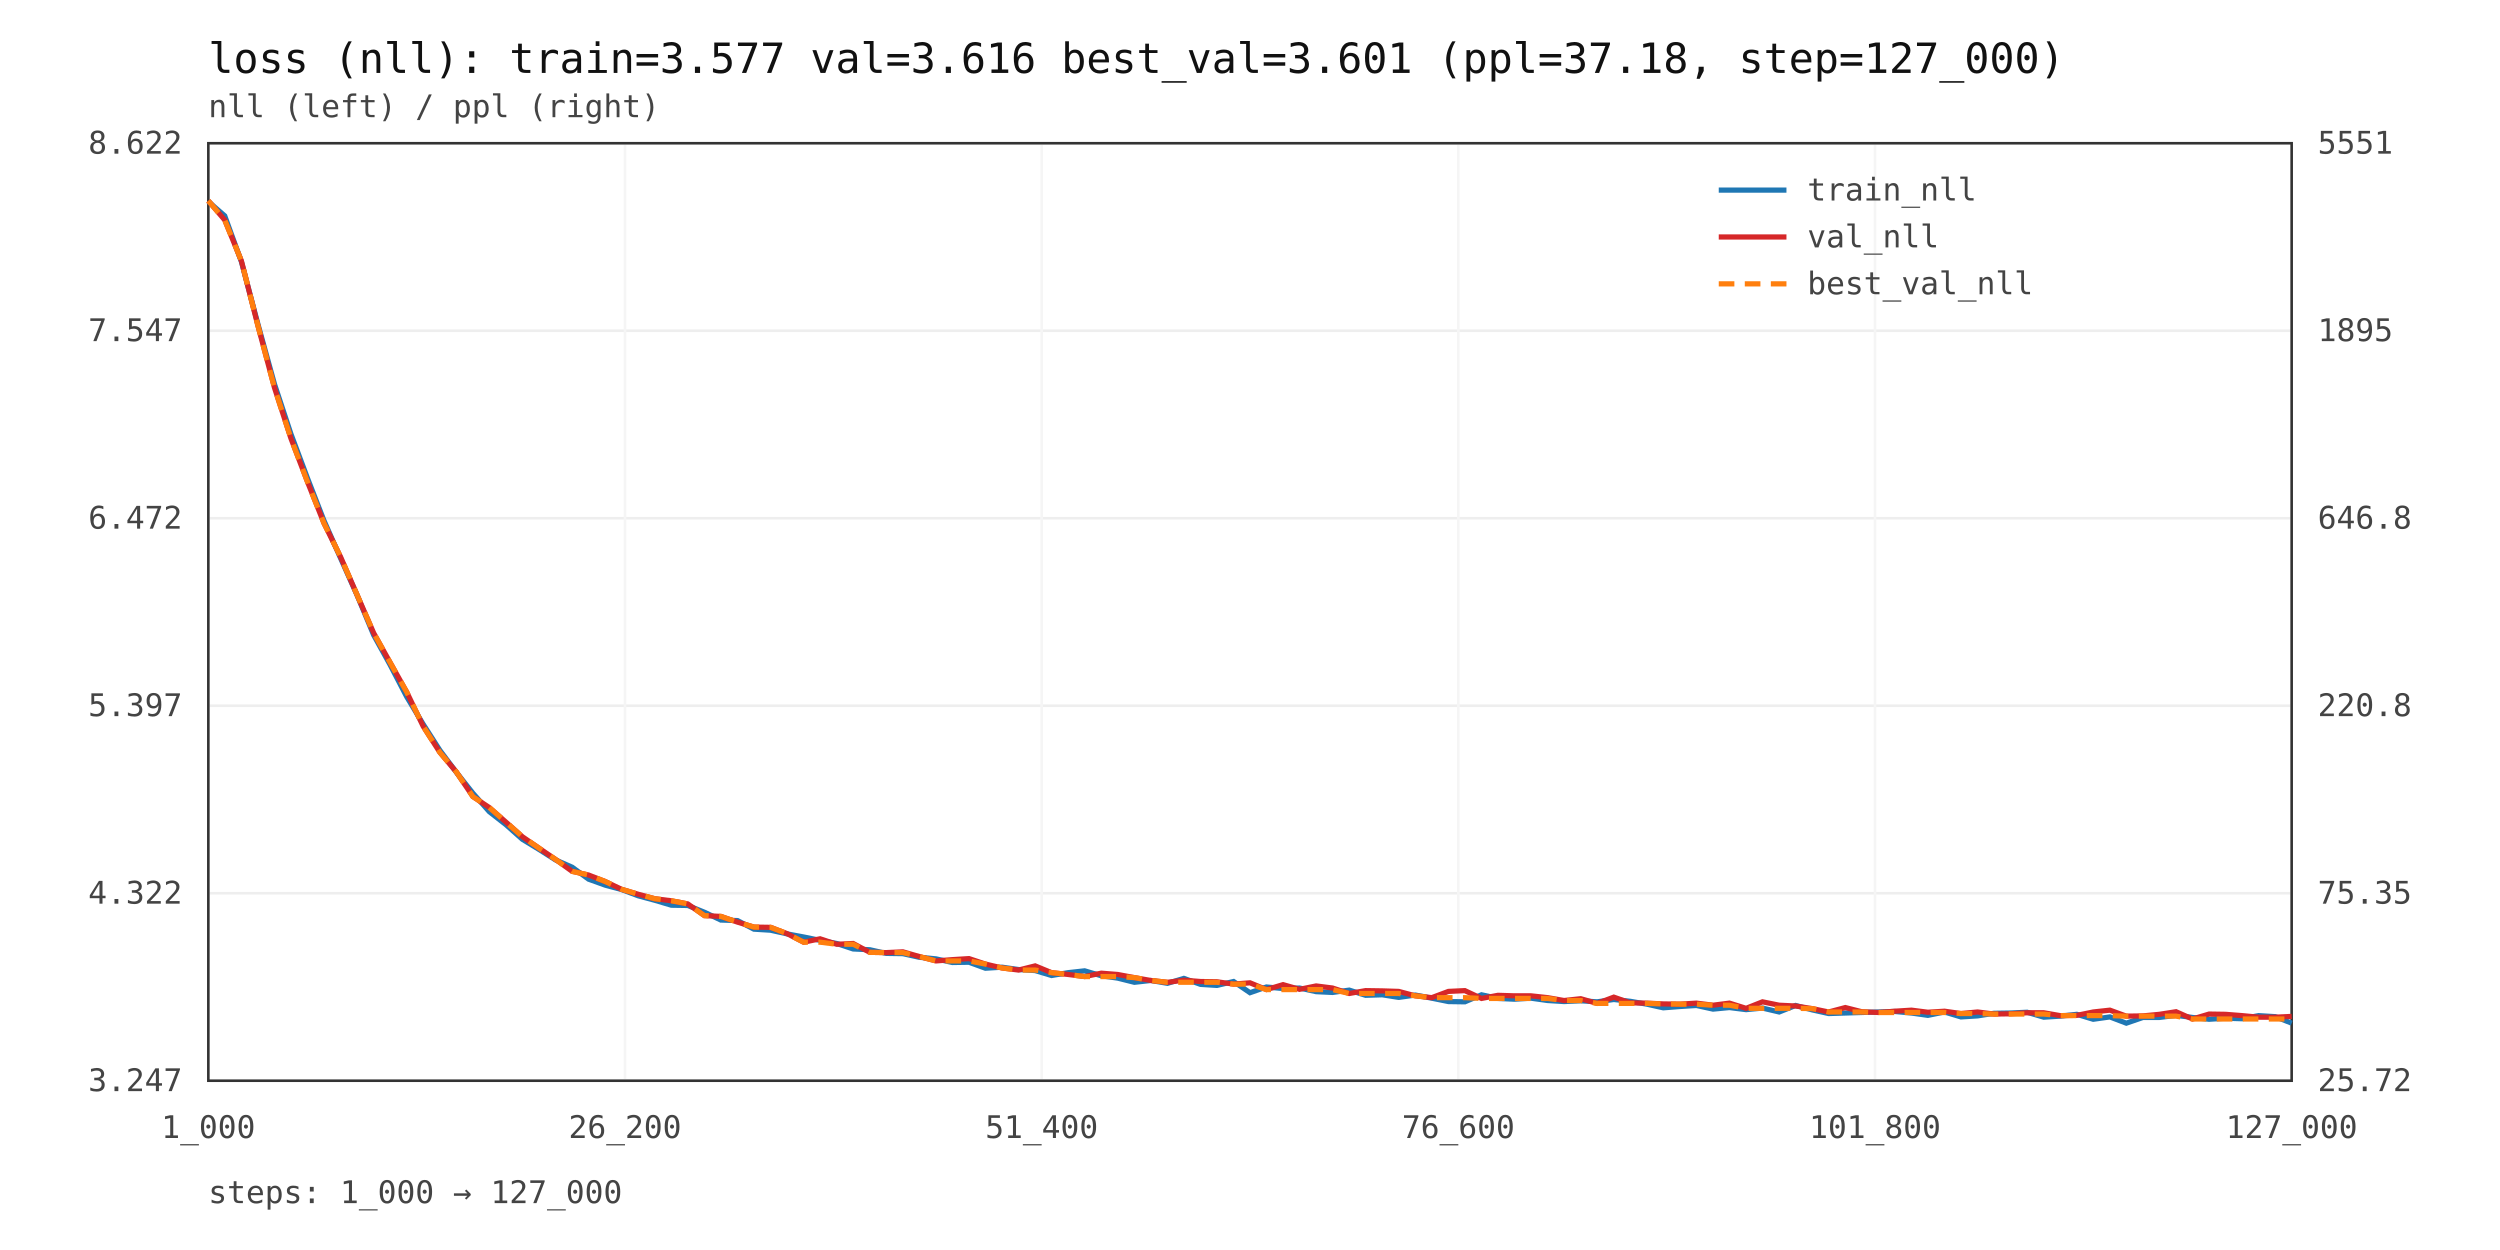
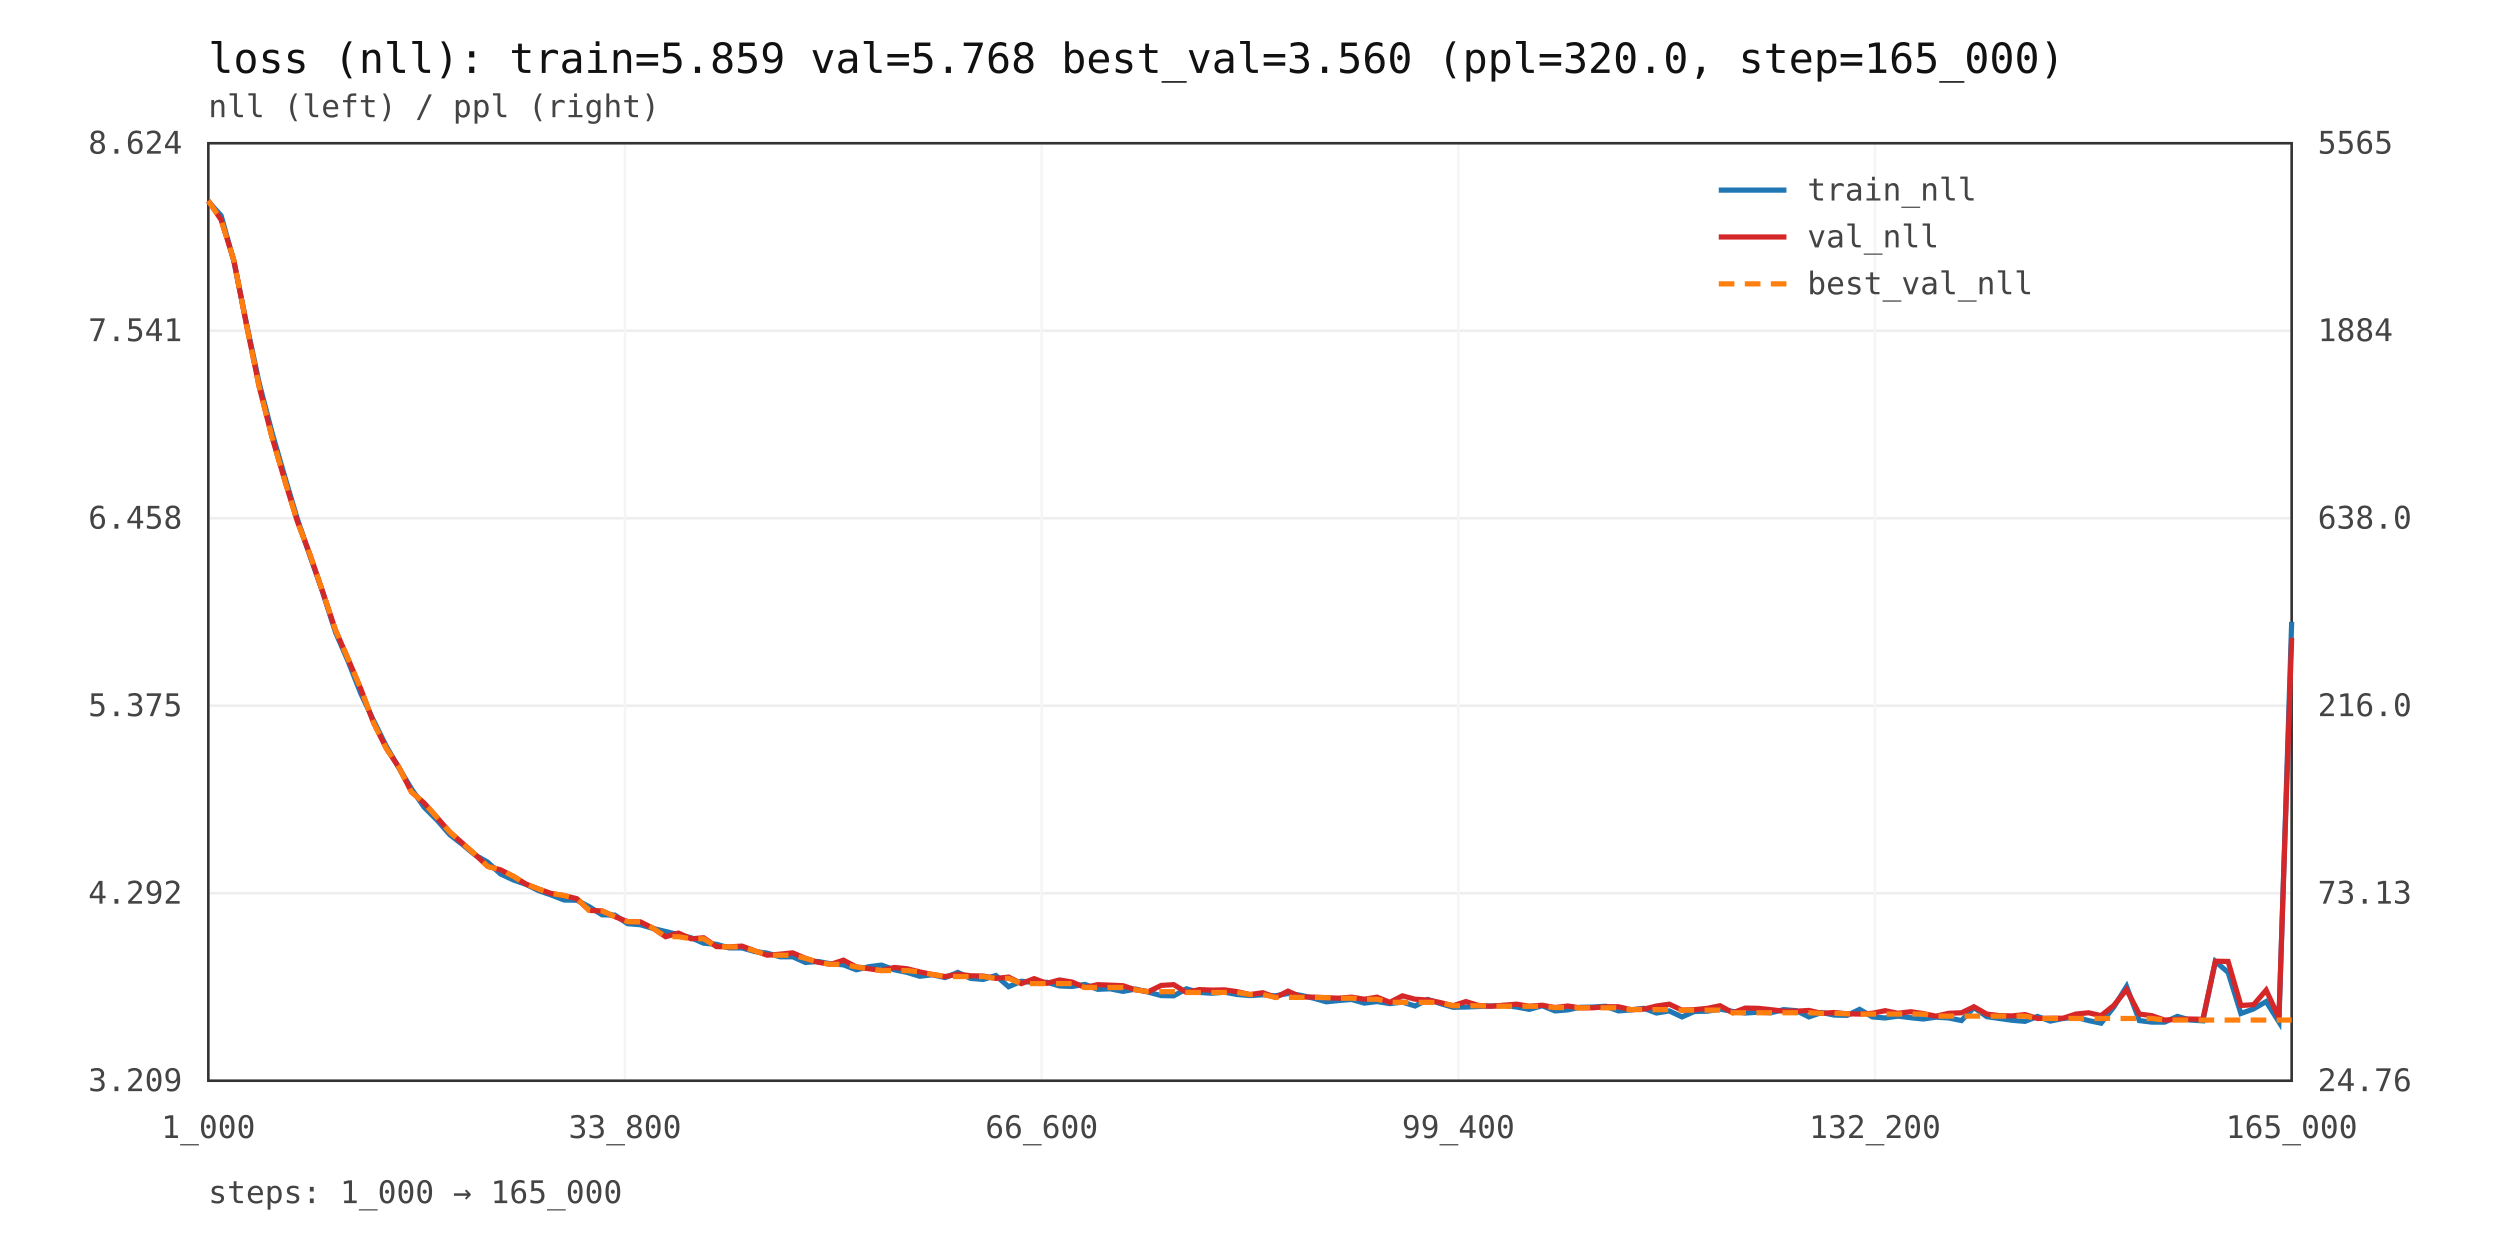
<svg xmlns="http://www.w3.org/2000/svg" width="960" height="480" viewBox="0 0 960 480">
  <style>
  .mono { font-family: ui-monospace, SFMono-Regular, Menlo, Monaco, Consolas, monospace; }
  .small { font-size: 12px; fill: #444; }
  .title { font-size: 16px; fill: #111; }
</style>
  <rect x="0" y="0" width="100%" height="100%" fill="white" />
-   <text class="mono title" x="80" y="28">loss (nll): train=3.577  val=3.616  best_val=3.601   (ppl=37.18, step=127_000)</text>
+   <text class="mono title" x="80" y="28">loss (nll): train=5.859  val=5.768  best_val=3.560   (ppl=320.0, step=165_000)</text>
  <line x1="80" y1="415.0" x2="880" y2="415.0" stroke="#eee" stroke-width="1" />
-   <text class="mono small" x="70" y="419.0" text-anchor="end">3.247</text>
-   <text class="mono small" x="890" y="419.0" text-anchor="start">25.72</text>
+   <text class="mono small" x="70" y="419.0" text-anchor="end">3.209</text>
+   <text class="mono small" x="890" y="419.0" text-anchor="start">24.76</text>
  <line x1="80" y1="343.0" x2="880" y2="343.0" stroke="#eee" stroke-width="1" />
-   <text class="mono small" x="70" y="347.0" text-anchor="end">4.322</text>
-   <text class="mono small" x="890" y="347.0" text-anchor="start">75.35</text>
+   <text class="mono small" x="70" y="347.0" text-anchor="end">4.292</text>
+   <text class="mono small" x="890" y="347.0" text-anchor="start">73.13</text>
  <line x1="80" y1="271.0" x2="880" y2="271.0" stroke="#eee" stroke-width="1" />
-   <text class="mono small" x="70" y="275.0" text-anchor="end">5.397</text>
-   <text class="mono small" x="890" y="275.0" text-anchor="start">220.8</text>
+   <text class="mono small" x="70" y="275.0" text-anchor="end">5.375</text>
+   <text class="mono small" x="890" y="275.0" text-anchor="start">216.0</text>
  <line x1="80" y1="199.0" x2="880" y2="199.0" stroke="#eee" stroke-width="1" />
-   <text class="mono small" x="70" y="203.0" text-anchor="end">6.472</text>
-   <text class="mono small" x="890" y="203.0" text-anchor="start">646.8</text>
+   <text class="mono small" x="70" y="203.0" text-anchor="end">6.458</text>
+   <text class="mono small" x="890" y="203.0" text-anchor="start">638.0</text>
  <line x1="80" y1="127.0" x2="880" y2="127.0" stroke="#eee" stroke-width="1" />
-   <text class="mono small" x="70" y="131.0" text-anchor="end">7.547</text>
-   <text class="mono small" x="890" y="131.0" text-anchor="start">1895</text>
+   <text class="mono small" x="70" y="131.0" text-anchor="end">7.541</text>
+   <text class="mono small" x="890" y="131.0" text-anchor="start">1884</text>
  <line x1="80" y1="55.0" x2="880" y2="55.0" stroke="#eee" stroke-width="1" />
-   <text class="mono small" x="70" y="59.0" text-anchor="end">8.622</text>
-   <text class="mono small" x="890" y="59.0" text-anchor="start">5551</text>
+   <text class="mono small" x="70" y="59.0" text-anchor="end">8.624</text>
+   <text class="mono small" x="890" y="59.0" text-anchor="start">5565</text>
  <line x1="80.0" y1="55" x2="80.0" y2="415" stroke="#f5f5f5" stroke-width="1" />
  <text class="mono small" x="80.0" y="437" text-anchor="middle">1_000</text>
  <line x1="240.0" y1="55" x2="240.0" y2="415" stroke="#f5f5f5" stroke-width="1" />
-   <text class="mono small" x="240.0" y="437" text-anchor="middle">26_200</text>
+   <text class="mono small" x="240.0" y="437" text-anchor="middle">33_800</text>
  <line x1="400.0" y1="55" x2="400.0" y2="415" stroke="#f5f5f5" stroke-width="1" />
-   <text class="mono small" x="400.0" y="437" text-anchor="middle">51_400</text>
+   <text class="mono small" x="400.0" y="437" text-anchor="middle">66_600</text>
  <line x1="560.0" y1="55" x2="560.0" y2="415" stroke="#f5f5f5" stroke-width="1" />
-   <text class="mono small" x="560.0" y="437" text-anchor="middle">76_600</text>
+   <text class="mono small" x="560.0" y="437" text-anchor="middle">99_400</text>
  <line x1="720.0" y1="55" x2="720.0" y2="415" stroke="#f5f5f5" stroke-width="1" />
-   <text class="mono small" x="720.0" y="437" text-anchor="middle">101_800</text>
+   <text class="mono small" x="720.0" y="437" text-anchor="middle">132_200</text>
  <line x1="880.0" y1="55" x2="880.0" y2="415" stroke="#f5f5f5" stroke-width="1" />
-   <text class="mono small" x="880.0" y="437" text-anchor="middle">127_000</text>
+   <text class="mono small" x="880.0" y="437" text-anchor="middle">165_000</text>
  <rect x="80" y="55" width="800" height="360" fill="none" stroke="#333" stroke-width="1" />
  <text class="mono small" x="80" y="45">nll (left) / ppl (right)</text>
-   <polyline fill="none" stroke="#1f77b4" stroke-width="2" points="80.0,77.4 86.3,82.9 92.7,100.5 99.0,124.3 105.4,147.5 111.7,166.6 118.1,183.7 124.4,199.9 130.8,214.4 137.1,228.5 143.5,243.9 149.8,255.3 156.2,267.6 162.5,278.1 168.9,288.1 175.2,296.5 181.6,304.6 187.9,311.7 194.3,316.7 200.6,322.3 207.0,326.2 213.3,330.2 219.7,333.0 226.0,337.6 232.4,339.9 238.7,341.6 245.1,344.0 251.4,345.7 257.8,347.6 264.1,347.7 270.5,350.3 276.8,353.3 283.2,353.5 289.5,356.8 295.9,357.2 302.2,358.6 308.6,359.8 314.9,361.1 321.3,362.3 327.6,364.4 334.0,364.7 340.3,366.1 346.7,366.2 353.0,367.6 359.4,368.2 365.7,369.6 372.1,369.5 378.4,371.8 384.8,371.4 391.1,372.3 397.5,372.7 403.8,374.6 410.2,373.5 416.5,372.8 422.9,374.7 429.2,375.6 435.6,377.2 441.9,376.5 448.3,377.6 454.6,375.7 461.0,378.0 467.3,378.4 473.7,376.9 480.0,381.2 486.3,379.0 492.7,379.6 499.0,379.4 505.4,380.8 511.7,381.1 518.1,380.2 524.4,382.2 530.8,382.0 537.1,383.0 543.5,382.1 549.8,383.3 556.2,384.6 562.5,384.7 568.9,382.0 575.2,383.4 581.6,383.7 587.9,383.3 594.3,384.2 600.6,384.6 607.0,384.3 613.3,384.7 619.7,383.8 626.0,384.5 632.4,385.6 638.7,387.0 645.1,386.5 651.4,386.1 657.8,387.5 664.1,386.9 670.5,387.7 676.8,387.1 683.2,388.6 689.5,386.1 695.9,387.8 702.2,389.2 708.6,389.0 714.9,388.8 721.3,388.6 727.6,388.4 734.0,389.0 740.3,389.9 746.7,388.6 753.0,390.5 759.4,390.1 765.7,389.1 772.1,389.0 778.4,388.7 784.8,390.6 791.1,390.2 797.5,389.5 803.8,391.4 810.2,390.5 816.5,392.9 822.9,390.7 829.2,390.7 835.6,389.9 841.9,390.7 848.3,391.4 854.6,391.0 861.0,391.2 867.3,390.0 873.7,390.4 880.0,392.9" />
-   <polyline fill="none" stroke="#d62728" stroke-width="2" points="80.0,77.1 86.3,84.5 92.7,100.2 99.0,124.9 105.4,148.9 111.7,168.3 118.1,185.1 124.4,200.9 130.8,213.9 137.1,228.4 143.5,243.1 149.8,254.4 156.2,265.8 162.5,278.9 168.9,288.9 175.2,296.4 181.6,305.9 187.9,310.1 194.3,315.7 200.6,321.3 207.0,325.7 213.3,330.0 219.7,334.6 226.0,336.0 232.4,338.5 238.7,341.5 245.1,343.4 251.4,345.1 257.8,345.9 264.1,347.1 270.5,351.6 276.8,351.9 283.2,354.1 289.5,356.0 295.9,356.1 302.2,358.5 308.6,361.8 314.9,360.5 321.3,362.6 327.6,362.3 334.0,365.7 340.3,365.8 346.7,365.5 353.0,367.3 359.4,369.0 365.7,368.5 372.1,368.1 378.4,370.2 384.8,371.7 391.1,372.5 397.5,370.9 403.8,373.5 410.2,374.2 416.5,375.0 422.9,373.7 429.2,374.2 435.6,375.4 441.9,376.5 448.3,377.2 454.6,376.4 461.0,376.9 467.3,377.0 473.7,377.9 480.0,377.4 486.3,380.0 492.7,378.1 499.0,379.9 505.4,378.6 511.7,379.4 518.1,381.5 524.4,380.4 530.8,380.5 537.1,380.7 543.5,382.4 549.8,383.1 556.2,380.7 562.5,380.4 568.9,383.4 575.2,382.2 581.6,382.4 587.9,382.4 594.3,383.1 600.6,384.2 607.0,383.5 613.3,385.3 619.7,382.9 626.0,385.1 632.4,385.2 638.7,385.5 645.1,385.6 651.4,385.2 657.8,386.0 664.1,385.2 670.5,387.2 676.8,384.7 683.2,386.0 689.5,386.3 695.9,387.3 702.2,388.6 708.6,386.9 714.9,388.5 721.3,388.8 727.6,388.3 734.0,387.9 740.3,388.7 746.7,388.3 753.0,389.2 759.4,388.6 765.7,389.4 772.1,389.3 778.4,388.9 784.8,388.9 791.1,390.0 797.5,389.9 803.8,388.6 810.2,387.9 816.5,390.2 822.9,390.1 829.2,389.5 835.6,388.5 841.9,391.3 848.3,389.4 854.6,389.5 861.0,390.0 867.3,390.6 873.7,390.6 880.0,390.3" />
-   <polyline fill="none" stroke="#ff7f0e" stroke-width="2" stroke-dasharray="6,4" points="80.0,77.1 86.3,84.5 92.7,100.2 99.0,124.9 105.4,148.9 111.7,168.3 118.1,185.1 124.4,200.9 130.8,213.9 137.1,228.4 143.5,243.1 149.8,254.4 156.2,265.8 162.5,278.9 168.9,288.9 175.2,296.4 181.6,305.9 187.9,310.1 194.3,315.7 200.6,321.3 207.0,325.7 213.3,330.0 219.7,334.6 226.0,336.0 232.4,338.5 238.7,341.5 245.1,343.4 251.4,345.1 257.8,345.9 264.1,347.1 270.5,351.6 276.8,351.9 283.2,354.1 289.5,356.0 295.9,356.1 302.2,358.5 308.6,361.8 314.9,361.8 321.3,362.6 327.6,362.6 334.0,365.7 340.3,365.8 346.7,365.8 353.0,367.3 359.4,369.0 365.7,369.0 372.1,369.0 378.4,370.2 384.8,371.7 391.1,372.5 397.5,372.5 403.8,373.5 410.2,374.2 416.5,375.0 422.9,375.0 429.2,375.0 435.6,375.4 441.9,376.5 448.3,377.2 454.6,377.2 461.0,377.2 467.3,377.2 473.7,377.9 480.0,377.9 486.3,380.0 492.7,380.0 499.0,380.0 505.4,380.0 511.7,380.0 518.1,381.5 524.4,381.5 530.8,381.5 537.1,381.5 543.5,382.4 549.8,383.1 556.2,383.1 562.5,383.1 568.9,383.4 575.2,383.4 581.6,383.4 587.9,383.4 594.3,383.4 600.6,384.2 607.0,384.2 613.3,385.3 619.7,385.3 626.0,385.3 632.4,385.3 638.7,385.5 645.1,385.6 651.4,385.6 657.8,386.0 664.1,386.0 670.5,387.2 676.8,387.2 683.2,387.2 689.5,387.2 695.9,387.3 702.2,388.6 708.6,388.6 714.9,388.6 721.3,388.8 727.6,388.8 734.0,388.8 740.3,388.8 746.7,388.8 753.0,389.2 759.4,389.2 765.7,389.4 772.1,389.4 778.4,389.4 784.8,389.4 791.1,390.0 797.5,390.0 803.8,390.0 810.2,390.0 816.5,390.2 822.9,390.2 829.2,390.2 835.6,390.2 841.9,391.3 848.3,391.3 854.6,391.3 861.0,391.3 867.3,391.3 873.7,391.3 880.0,391.3" />
+   <polyline fill="none" stroke="#1f77b4" stroke-width="2" points="80.0,77.4 84.9,82.8 89.8,100.3 94.6,124.0 99.5,147.0 104.4,165.9 109.3,182.9 114.1,199.0 119.0,213.4 123.9,227.4 128.8,242.7 133.7,254.0 138.5,266.2 143.4,276.6 148.3,286.5 153.2,294.9 158.0,302.9 162.9,310.0 167.8,314.9 172.7,320.5 177.6,324.3 182.4,328.3 187.3,331.1 192.2,335.6 197.1,337.9 202.0,339.6 206.8,342.0 211.7,343.7 216.6,345.6 221.5,345.7 226.3,348.2 231.2,351.3 236.1,351.4 241.0,354.7 245.9,355.1 250.7,356.5 255.6,357.7 260.5,358.9 265.4,360.1 270.2,362.2 275.1,362.6 280.0,364.0 284.9,364.0 289.8,365.4 294.6,366.0 299.5,367.4 304.4,367.4 309.3,369.6 314.1,369.2 319.0,370.1 323.9,370.5 328.8,372.4 333.7,371.2 338.5,370.6 343.4,372.4 348.3,373.4 353.2,374.9 358.0,374.3 362.9,375.4 367.8,373.4 372.7,375.7 377.6,376.1 382.4,374.6 387.3,378.9 392.2,376.8 397.1,377.3 402.0,377.2 406.8,378.6 411.7,378.8 416.6,378.0 421.5,379.9 426.3,379.7 431.2,380.7 436.1,379.8 441.0,381.0 445.9,382.3 450.7,382.4 455.6,379.7 460.5,381.1 465.4,381.4 470.2,381.0 475.1,381.9 480.0,382.3 484.9,382.0 489.8,382.4 494.6,381.5 499.5,382.2 504.4,383.3 509.3,384.7 514.1,384.2 519.0,383.8 523.9,385.2 528.8,384.6 533.7,385.4 538.5,384.8 543.4,386.3 548.3,383.8 553.2,385.4 558.0,386.8 562.9,386.7 567.8,386.5 572.7,386.3 577.6,386.1 582.4,386.7 587.3,387.6 592.2,386.2 597.1,388.2 602.0,387.8 606.8,386.8 611.7,386.7 616.6,386.4 621.5,388.2 626.3,387.8 631.2,387.2 636.1,389.0 641.0,388.2 645.9,390.5 650.7,388.4 655.6,388.3 660.5,387.5 665.4,388.4 670.2,389.0 675.1,388.7 680.0,388.9 684.9,387.7 689.8,388.1 694.6,390.5 699.5,388.8 704.4,389.8 709.3,389.9 714.1,387.6 719.0,390.5 723.9,390.9 728.8,390.2 733.7,390.8 738.5,391.3 743.4,390.6 748.3,390.9 753.2,391.9 758.0,386.9 762.9,390.4 767.8,391.1 772.7,391.8 777.6,392.2 782.4,390.3 787.3,392.1 792.2,391.1 797.1,390.6 802.0,391.9 806.8,392.9 811.7,386.7 816.6,378.8 821.5,391.9 826.3,392.5 831.2,392.5 836.1,390.3 841.0,391.7 845.9,392.0 850.7,369.2 855.6,373.4 860.5,389.2 865.4,387.4 870.2,384.6 875.1,392.4 880.0,238.8" />
+   <polyline fill="none" stroke="#d62728" stroke-width="2" points="80.0,77.1 84.9,84.4 89.8,100.0 94.6,124.5 99.5,148.4 104.4,167.7 109.3,184.3 114.1,200.0 119.0,212.9 123.9,227.2 128.8,241.9 133.7,253.1 138.5,264.4 143.4,277.4 148.3,287.3 153.2,294.7 158.0,304.1 162.9,308.4 167.8,313.9 172.7,319.5 177.6,323.8 182.4,328.1 187.3,332.7 192.2,334.0 197.1,336.5 202.0,339.5 206.8,341.4 211.7,343.1 216.6,343.9 221.5,345.1 226.3,349.6 231.2,349.8 236.1,352.0 241.0,353.9 245.9,354.0 250.7,356.4 255.6,359.7 260.5,358.3 265.4,360.5 270.2,360.1 275.1,363.5 280.0,363.6 284.9,363.3 289.8,365.1 294.6,366.8 299.5,366.4 304.4,365.9 309.3,368.0 314.1,369.5 319.0,370.3 323.9,368.7 328.8,371.3 333.7,372.0 338.5,372.7 343.4,371.5 348.3,372.0 353.2,373.2 358.0,374.2 362.9,375.0 367.8,374.1 372.7,374.7 377.6,374.8 382.4,375.7 387.3,375.2 392.2,377.7 397.1,375.8 402.0,377.6 406.8,376.3 411.7,377.1 416.6,379.2 421.5,378.1 426.3,378.3 431.2,378.5 436.1,380.1 441.0,380.8 445.9,378.4 450.7,378.1 455.6,381.1 460.5,380.0 465.4,380.2 470.2,380.1 475.1,380.8 480.0,381.9 484.9,381.2 489.8,383.0 494.6,380.6 499.5,382.8 504.4,382.9 509.3,383.1 514.1,383.3 519.0,382.9 523.9,383.7 528.8,382.9 533.7,384.9 538.5,382.4 543.4,383.7 548.3,384.0 553.2,385.0 558.0,386.2 562.9,384.6 567.8,386.1 572.7,386.4 577.6,386.0 582.4,385.6 587.3,386.4 592.2,386.0 597.1,386.9 602.0,386.3 606.8,387.0 611.7,387.0 616.6,386.6 621.5,386.6 626.3,387.7 631.2,387.5 636.1,386.3 641.0,385.6 645.9,387.9 650.7,387.7 655.6,387.2 660.5,386.2 665.4,388.9 670.2,387.1 675.1,387.2 680.0,387.7 684.9,388.3 689.8,388.3 694.6,388.0 699.5,389.1 704.4,388.8 709.3,389.3 714.1,389.4 719.0,389.1 723.9,388.1 728.8,389.1 733.7,388.5 738.5,389.2 743.4,390.2 748.3,389.1 753.2,388.9 758.0,386.6 762.9,389.4 767.8,390.0 772.7,390.1 777.6,389.6 782.4,391.1 787.3,391.0 792.2,391.0 797.1,389.4 802.0,388.9 806.8,390.0 811.7,386.1 816.6,380.0 821.5,389.4 826.3,390.0 831.2,391.7 836.1,391.4 841.0,391.3 845.9,391.4 850.7,369.1 855.6,369.2 860.5,386.1 865.4,385.8 870.2,380.2 875.1,390.8 880.0,244.9" />
+   <polyline fill="none" stroke="#ff7f0e" stroke-width="2" stroke-dasharray="6,4" points="80.0,77.1 84.9,84.4 89.8,100.0 94.6,124.5 99.5,148.4 104.4,167.7 109.3,184.3 114.1,200.0 119.0,212.9 123.9,227.2 128.8,241.9 133.7,253.1 138.5,264.4 143.4,277.4 148.3,287.3 153.2,294.7 158.0,304.1 162.9,308.4 167.8,313.9 172.7,319.5 177.6,323.8 182.4,328.1 187.3,332.7 192.2,334.0 197.1,336.5 202.0,339.5 206.8,341.4 211.7,343.1 216.6,343.9 221.5,345.1 226.3,349.6 231.2,349.8 236.1,352.0 241.0,353.9 245.9,354.0 250.7,356.4 255.6,359.7 260.5,359.7 265.4,360.5 270.2,360.5 275.1,363.5 280.0,363.6 284.9,363.6 289.8,365.1 294.6,366.8 299.5,366.8 304.4,366.8 309.3,368.0 314.1,369.5 319.0,370.3 323.9,370.3 328.8,371.3 333.7,372.0 338.5,372.7 343.4,372.7 348.3,372.7 353.2,373.2 358.0,374.2 362.9,375.0 367.8,375.0 372.7,375.0 377.6,375.0 382.4,375.7 387.3,375.7 392.2,377.7 397.1,377.7 402.0,377.7 406.8,377.7 411.7,377.7 416.6,379.2 421.5,379.2 426.3,379.2 431.2,379.2 436.1,380.1 441.0,380.8 445.9,380.8 450.7,380.8 455.6,381.1 460.5,381.1 465.4,381.1 470.2,381.1 475.1,381.1 480.0,381.9 484.9,381.9 489.8,383.0 494.6,383.0 499.5,383.0 504.4,383.0 509.3,383.1 514.1,383.3 519.0,383.3 523.9,383.7 528.8,383.7 533.7,384.9 538.5,384.9 543.4,384.9 548.3,384.9 553.2,385.0 558.0,386.2 562.9,386.2 567.8,386.2 572.7,386.4 577.6,386.4 582.4,386.4 587.3,386.4 592.2,386.4 597.1,386.9 602.0,386.9 606.8,387.0 611.7,387.0 616.6,387.0 621.5,387.0 626.3,387.7 631.2,387.7 636.1,387.7 641.0,387.7 645.9,387.9 650.7,387.9 655.6,387.9 660.5,387.9 665.4,388.9 670.2,388.9 675.1,388.9 680.0,388.9 684.9,388.9 689.8,388.9 694.6,388.9 699.5,389.1 704.4,389.1 709.3,389.3 714.1,389.4 719.0,389.4 723.9,389.4 728.8,389.4 733.7,389.4 738.5,389.4 743.4,390.2 748.3,390.2 753.2,390.2 758.0,390.2 762.9,390.2 767.8,390.2 772.7,390.2 777.6,390.2 782.4,391.1 787.3,391.1 792.2,391.1 797.1,391.1 802.0,391.1 806.8,391.1 811.7,391.1 816.6,391.1 821.5,391.1 826.3,391.1 831.2,391.7 836.1,391.7 841.0,391.7 845.9,391.7 850.7,391.7 855.6,391.7 860.5,391.7 865.4,391.7 870.2,391.7 875.1,391.7 880.0,391.7" />
  <line x1="660" y1="73" x2="686" y2="73" stroke="#1f77b4" stroke-width="2" />
  <text class="mono small" x="694" y="77">train_nll</text>
  <line x1="660" y1="91" x2="686" y2="91" stroke="#d62728" stroke-width="2" />
  <text class="mono small" x="694" y="95">val_nll</text>
  <line x1="660" y1="109" x2="686" y2="109" stroke="#ff7f0e" stroke-width="2" stroke-dasharray="6,4" />
  <text class="mono small" x="694" y="113">best_val_nll</text>
-   <text class="mono small" x="80" y="462">steps: 1_000 → 127_000</text>
+   <text class="mono small" x="80" y="462">steps: 1_000 → 165_000</text>
</svg>
